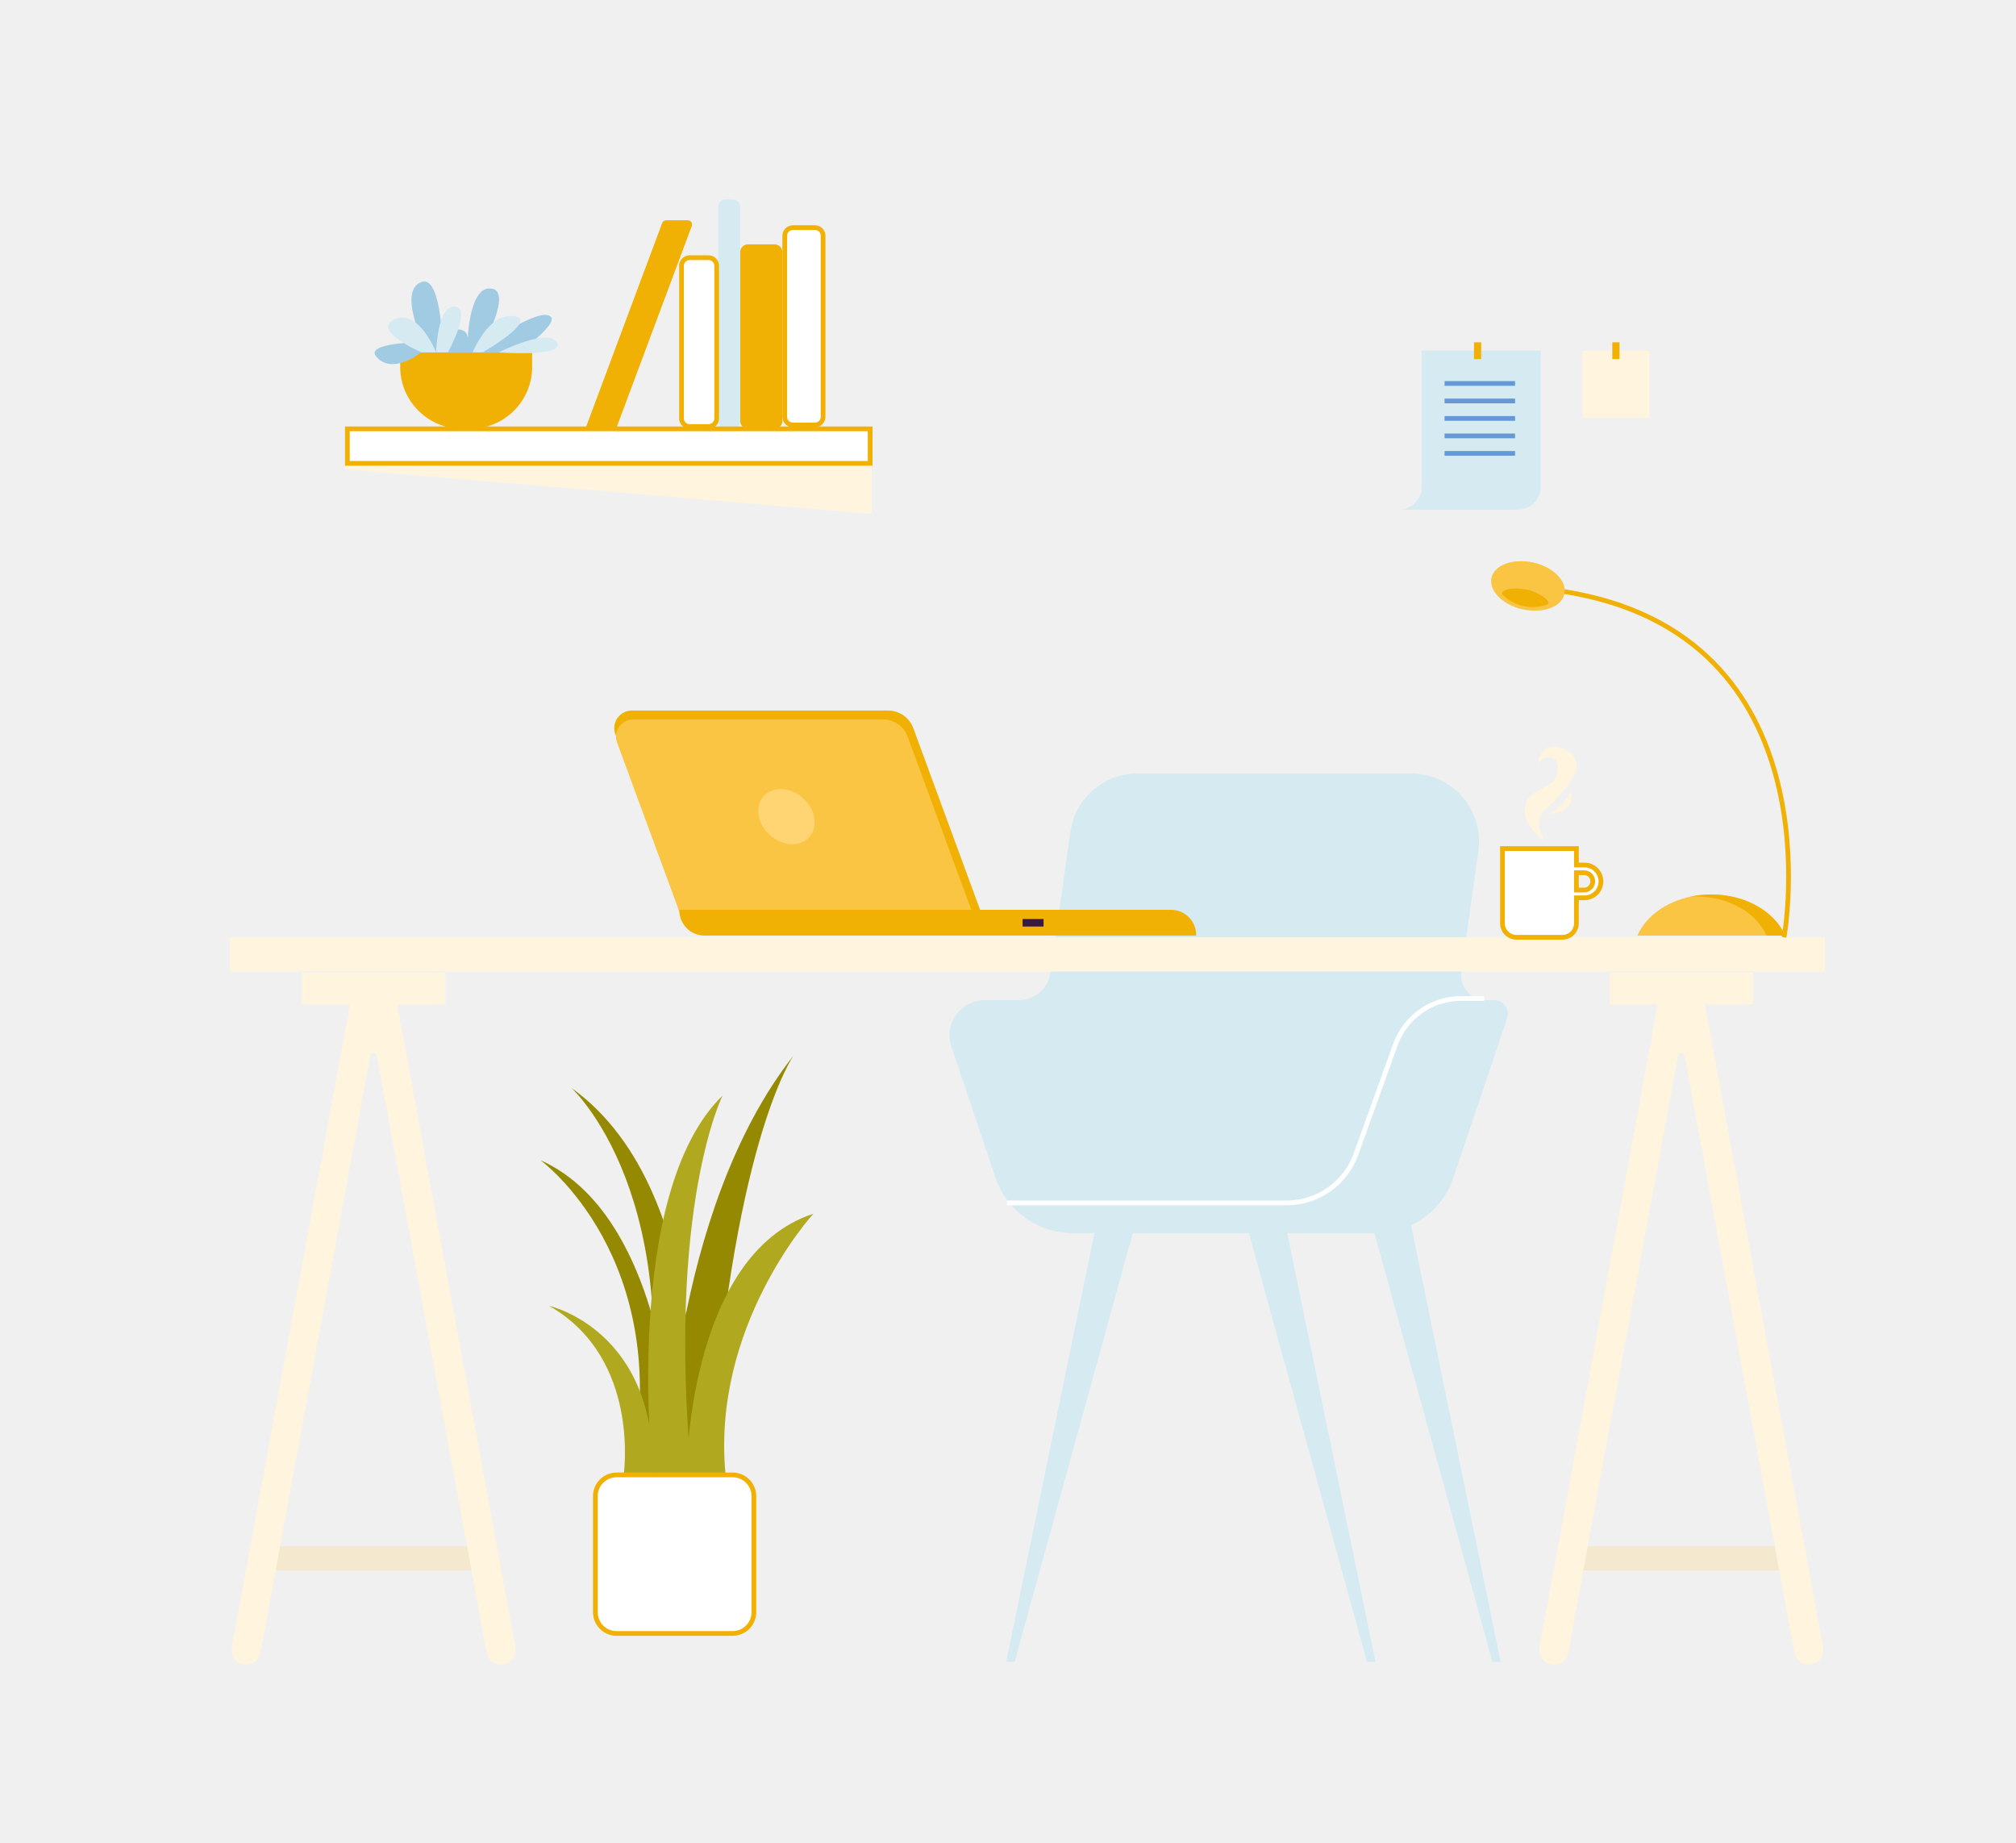
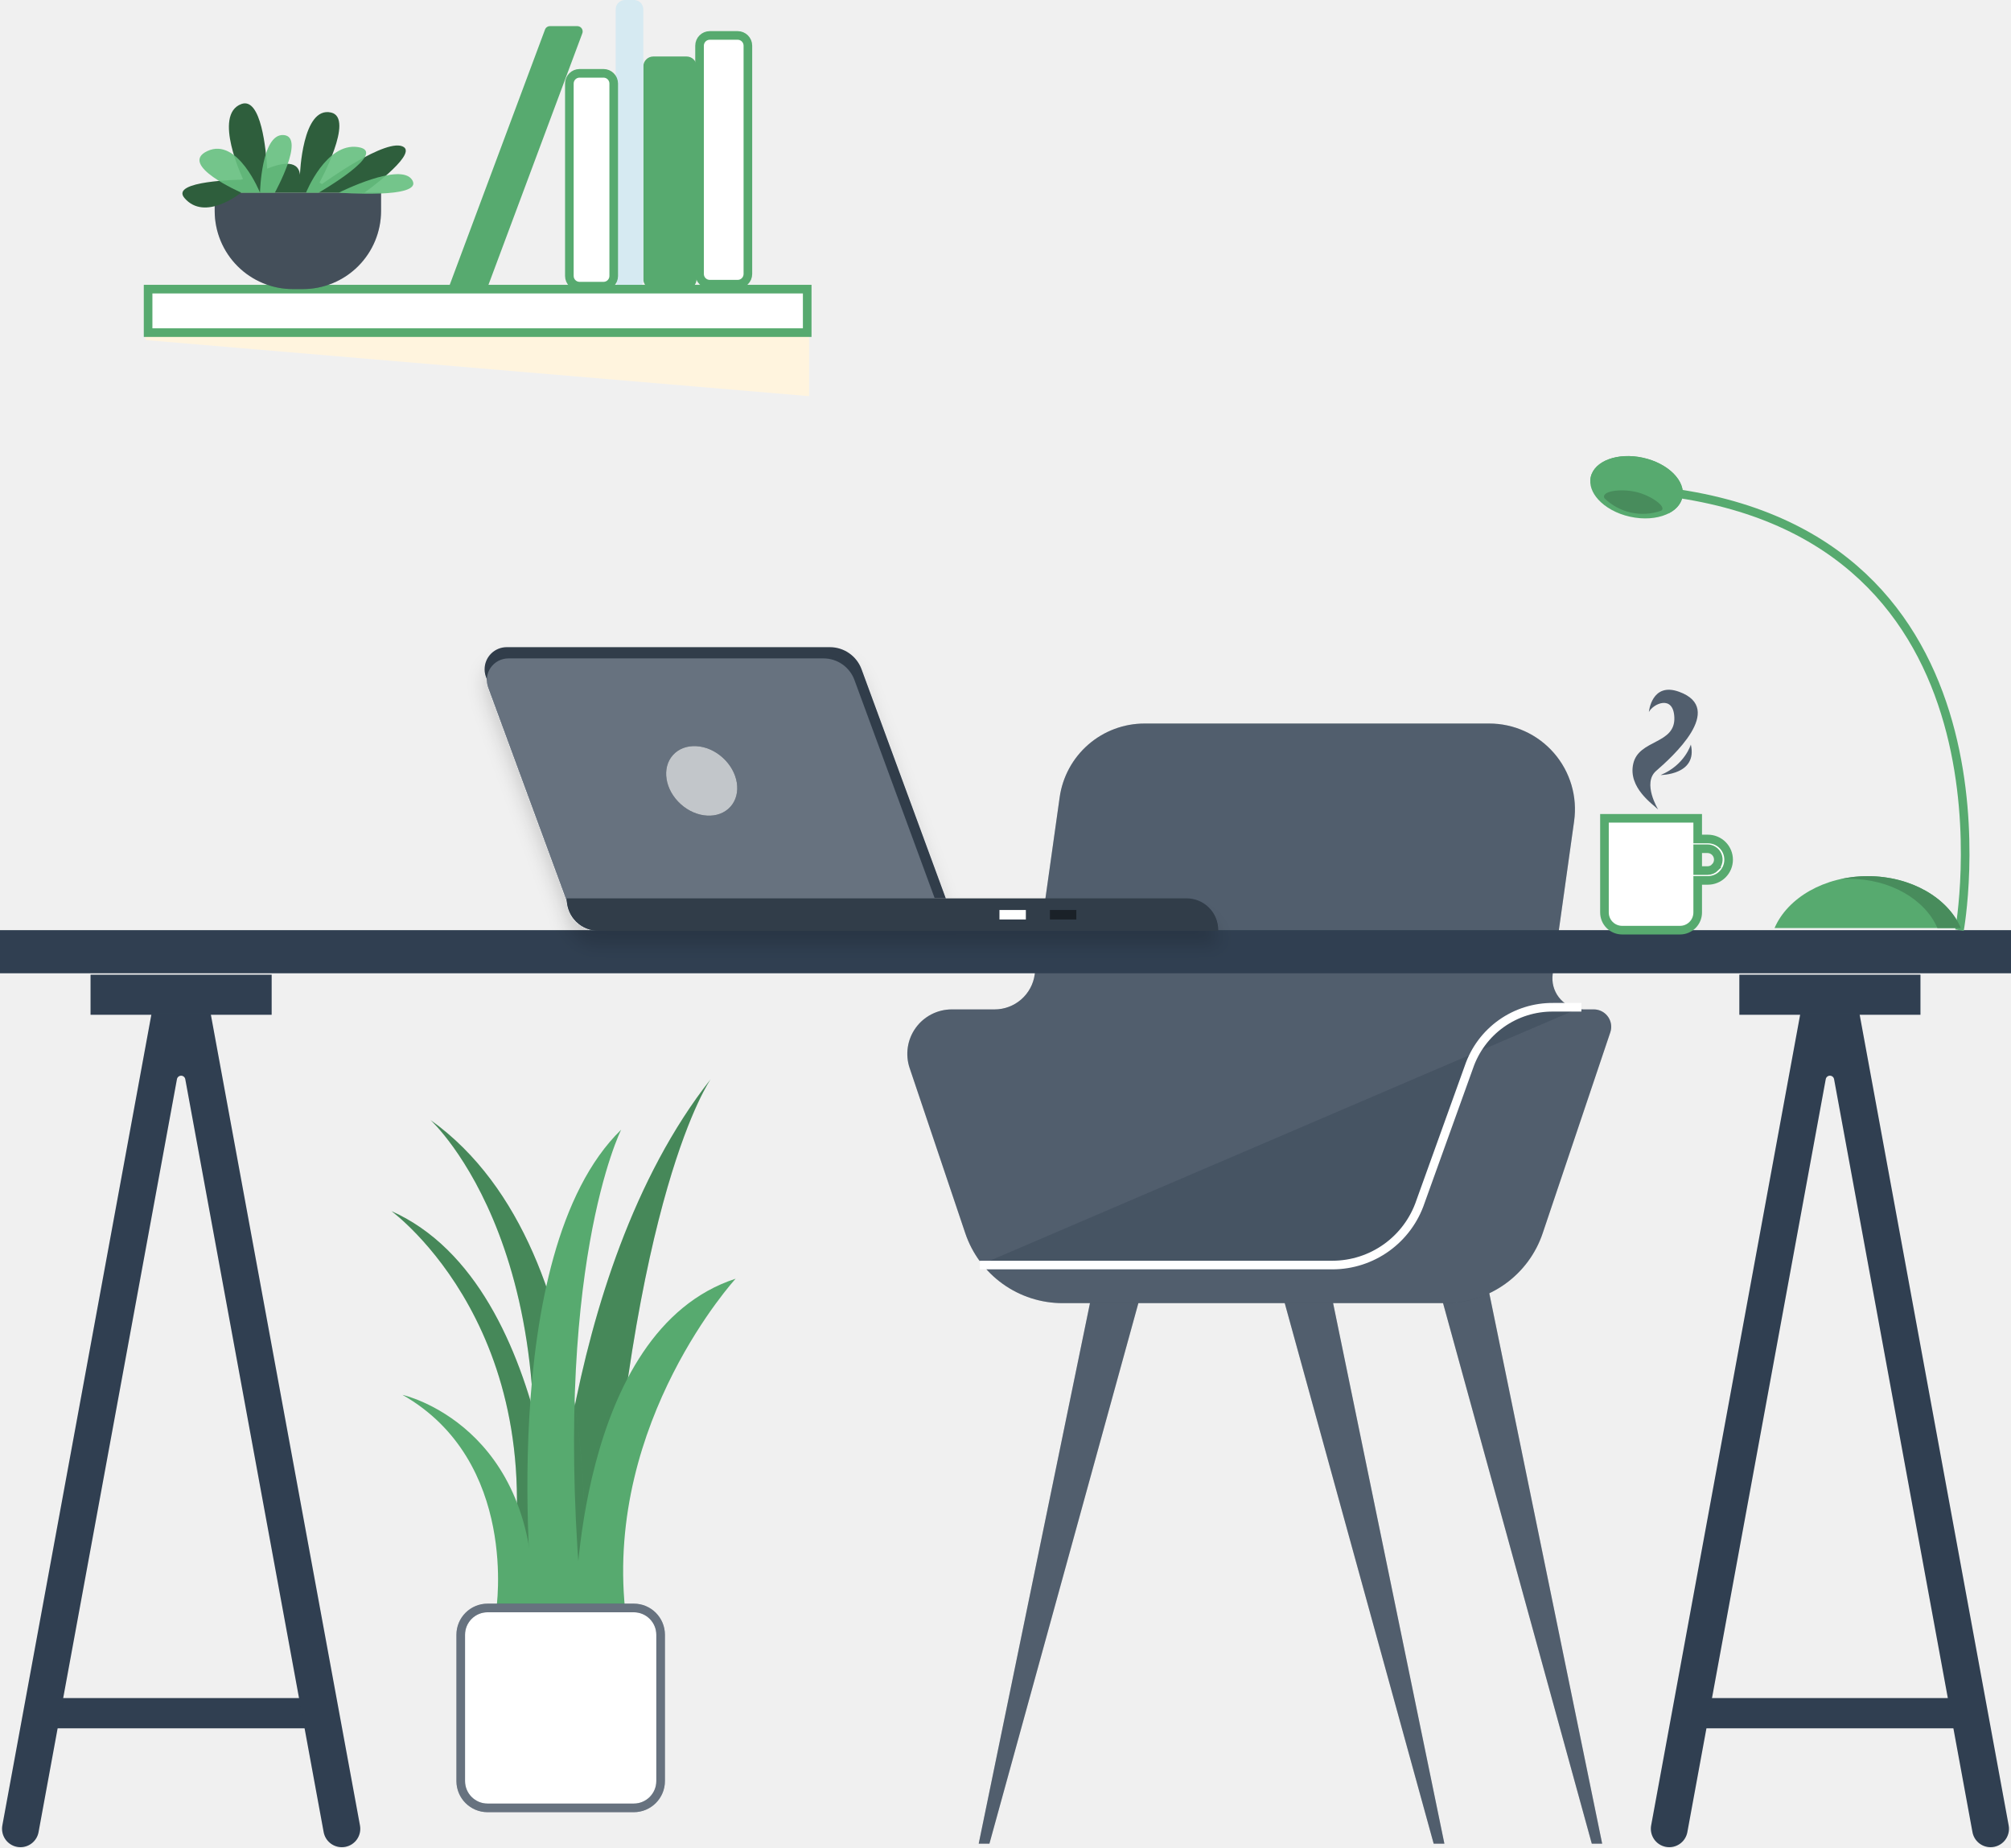
- <svg xmlns="http://www.w3.org/2000/svg" id="Layer_1" data-name="Layer 1" viewBox="0 0 1279 1169">
+ <svg xmlns="http://www.w3.org/2000/svg" width="700" height="643" viewBox="0 0 700 643" fill="none">
+   <g clip-path="url(#clip0_390_1839)">
+     <path d="M379.66 452.296L340.678 641.642H344.407L396.574 452.345" fill="#263648" />
+     <path d="M379.66 452.296L340.678 641.642H344.407L396.574 452.345" fill="white" fill-opacity="0.2" />
+     <path d="M517.932 447.827L557.688 641.642H554.077L501.958 452.262" fill="#263648" />
+     <path d="M517.932 447.827L557.688 641.642H554.077L501.958 452.262" fill="white" fill-opacity="0.2" />
+     <path d="M463.78 452.296L502.768 641.642H499.039L446.873 452.345" fill="#263648" />
+     <path d="M463.78 452.296L502.768 641.642H499.039L446.873 452.345" fill="white" fill-opacity="0.2" />
+     <path d="M560.504 359.335L536.983 429.205C534.593 436.299 530.035 442.464 523.953 446.829C517.871 451.194 510.572 453.54 503.086 453.534H369.899C362.413 453.54 355.114 451.194 349.032 446.829C342.95 442.464 338.392 436.299 336.002 429.205L316.632 371.704C315.85 369.378 315.632 366.899 315.997 364.472C316.362 362.045 317.299 359.739 318.731 357.746C320.164 355.753 322.049 354.129 324.233 353.009C326.417 351.889 328.836 351.304 331.291 351.304H346.206C349.604 351.304 352.888 350.076 355.453 347.846C358.019 345.617 359.692 342.536 360.166 339.17L368.854 277.492C369.855 270.368 373.396 263.847 378.826 259.128C384.255 254.409 391.207 251.811 398.4 251.813H518.374C522.644 251.811 526.863 252.725 530.749 254.494C534.634 256.263 538.094 258.846 540.896 262.067C543.697 265.288 545.775 269.073 546.988 273.166C548.201 277.26 548.521 281.565 547.927 285.793L540.47 339.011C540.076 341.849 540.825 344.728 542.553 347.014C544.281 349.3 546.846 350.806 549.684 351.2C550.175 351.269 550.669 351.304 551.165 351.304H554.762C555.557 351.301 556.344 351.455 557.08 351.757C557.815 352.058 558.484 352.502 559.048 353.062C559.612 353.622 560.06 354.288 560.367 355.021C560.674 355.755 560.833 356.541 560.836 357.336C560.836 358.016 560.724 358.692 560.504 359.335Z" fill="#263648" />
+     <path d="M560.504 359.335L536.983 429.205C534.593 436.299 530.035 442.464 523.953 446.829C517.871 451.194 510.572 453.54 503.086 453.534H369.899C362.413 453.54 355.114 451.194 349.032 446.829C342.95 442.464 338.392 436.299 336.002 429.205L316.632 371.704C315.85 369.378 315.632 366.899 315.997 364.472C316.362 362.045 317.299 359.739 318.731 357.746C320.164 355.753 322.049 354.129 324.233 353.009C326.417 351.889 328.836 351.304 331.291 351.304H346.206C349.604 351.304 352.888 350.076 355.453 347.846C358.019 345.617 359.692 342.536 360.166 339.17L368.854 277.492C369.855 270.368 373.396 263.847 378.826 259.128C384.255 254.409 391.207 251.811 398.4 251.813H518.374C522.644 251.811 526.863 252.725 530.749 254.494C534.634 256.263 538.094 258.846 540.896 262.067C543.697 265.288 545.775 269.073 546.988 273.166C548.201 277.26 548.521 281.565 547.927 285.793L540.47 339.011C540.076 341.849 540.825 344.728 542.553 347.014C544.281 349.3 546.846 350.806 549.684 351.2C550.175 351.269 550.669 351.304 551.165 351.304H554.762C555.557 351.301 556.344 351.455 557.08 351.757C557.815 352.058 558.484 352.502 559.048 353.062C559.612 353.622 560.06 354.288 560.367 355.021C560.674 355.755 560.833 356.541 560.836 357.336C560.836 358.016 560.724 358.692 560.504 359.335Z" fill="white" fill-opacity="0.2" />
+     <path d="M550.459 350.557H540.601C534.154 350.506 527.855 352.487 522.597 356.218C517.34 359.95 513.391 365.242 511.311 371.345L494.446 418.219C492.287 424.64 488.169 430.221 482.672 434.177C477.174 438.134 470.574 440.266 463.8 440.273H341.059" fill="#263648" />
+     <path d="M550.459 350.557H540.601C534.154 350.506 527.855 352.487 522.597 356.218C517.34 359.95 513.391 365.242 511.311 371.345L494.446 418.219C492.287 424.64 488.169 430.221 482.672 434.177C477.174 438.134 470.574 440.266 463.8 440.273H341.059" fill="white" fill-opacity="0.15" />
+     <path d="M550.459 350.557H540.601C534.154 350.506 527.855 352.487 522.597 356.218C517.34 359.95 513.391 365.242 511.311 371.345L494.446 418.219C492.287 424.64 488.169 430.221 482.672 434.177C477.174 438.134 470.574 440.266 463.8 440.273H341.059" stroke="white" stroke-width="3" stroke-miterlimit="10" />
+     <path d="M700 323.723H0V338.727H700V323.723Z" fill="#263648" />
+     <path d="M700 323.723H0V338.727H700V323.723Z" fill="white" fill-opacity="0.05" />
+     <path d="M680.609 590.983H593.446V601.505H680.609V590.983Z" fill="#263648" />
+     <path d="M680.609 590.983H593.446V601.505H680.609V590.983Z" fill="white" fill-opacity="0.05" />
+     <path d="M668.483 339.226H605.441V353.172H668.483V339.226Z" fill="#263648" />
+     <path d="M668.483 339.226H605.441V353.172H668.483V339.226Z" fill="white" fill-opacity="0.05" />
+     <path d="M692.889 642.88C691.39 642.882 689.937 642.357 688.786 641.397C687.634 640.438 686.856 639.104 686.587 637.63L638.411 375.558C638.346 375.223 638.165 374.921 637.902 374.704C637.638 374.487 637.307 374.368 636.966 374.368C636.624 374.368 636.293 374.487 636.03 374.704C635.766 374.921 635.586 375.223 635.52 375.558L587.345 637.63C587.074 639.104 586.296 640.436 585.144 641.396C583.993 642.355 582.541 642.88 581.043 642.88C579.344 642.88 577.714 642.205 576.513 641.004C575.312 639.803 574.637 638.173 574.637 636.474C574.637 636.085 574.672 635.696 574.741 635.312L626.693 352.681H647.238L699.191 635.312C699.361 636.236 699.326 637.187 699.088 638.096C698.85 639.005 698.415 639.851 697.814 640.573C697.212 641.296 696.459 641.877 695.608 642.275C694.757 642.674 693.829 642.88 692.889 642.88Z" fill="#263648" />
+     <path d="M692.889 642.88C691.39 642.882 689.937 642.357 688.786 641.397C687.634 640.438 686.856 639.104 686.587 637.63L638.411 375.558C638.346 375.223 638.165 374.921 637.902 374.704C637.638 374.487 637.307 374.368 636.966 374.368C636.624 374.368 636.293 374.487 636.03 374.704C635.766 374.921 635.586 375.223 635.52 375.558L587.345 637.63C587.074 639.104 586.296 640.436 585.144 641.396C583.993 642.355 582.541 642.88 581.043 642.88C579.344 642.88 577.714 642.205 576.513 641.004C575.312 639.803 574.637 638.173 574.637 636.474C574.637 636.085 574.672 635.696 574.741 635.312L626.693 352.681H647.238L699.191 635.312C699.361 636.236 699.326 637.187 699.088 638.096C698.85 639.005 698.415 639.851 697.814 640.573C697.212 641.296 696.459 641.877 695.608 642.275C694.757 642.674 693.829 642.88 692.889 642.88Z" fill="white" fill-opacity="0.05" />
+     <path d="M106.685 590.983H19.522V601.505H106.685V590.983Z" fill="#263648" />
+     <path d="M106.685 590.983H19.522V601.505H106.685V590.983Z" fill="white" fill-opacity="0.05" />
+     <path d="M94.559 339.226H31.517V353.172H94.559V339.226Z" fill="#263648" />
+     <path d="M94.559 339.226H31.517V353.172H94.559V339.226Z" fill="white" fill-opacity="0.05" />
+     <path d="M118.965 642.88C117.466 642.88 116.014 642.355 114.863 641.396C113.711 640.436 112.933 639.104 112.662 637.63L64.487 375.565C64.421 375.229 64.241 374.928 63.977 374.711C63.714 374.494 63.383 374.375 63.041 374.375C62.7 374.375 62.369 374.494 62.105 374.711C61.842 374.928 61.661 375.229 61.596 375.565L13.42 637.63C13.151 639.104 12.373 640.438 11.221 641.397C10.07 642.357 8.617 642.882 7.118 642.88C5.419 642.88 3.79 642.205 2.589 641.004C1.387 639.803 0.713 638.173 0.713 636.474C0.713 636.085 0.747 635.696 0.816 635.312L52.769 352.681H73.314L125.301 635.312C125.454 636.14 125.442 636.989 125.267 637.813C125.091 638.636 124.755 639.416 124.278 640.109C123.801 640.803 123.191 641.395 122.485 641.853C121.779 642.31 120.989 642.624 120.161 642.776C119.766 642.846 119.366 642.88 118.965 642.88Z" fill="#263648" />
+     <path d="M118.965 642.88C117.466 642.88 116.014 642.355 114.863 641.396C113.711 640.436 112.933 639.104 112.662 637.63L64.487 375.565C64.421 375.229 64.241 374.928 63.977 374.711C63.714 374.494 63.383 374.375 63.041 374.375C62.7 374.375 62.369 374.494 62.105 374.711C61.842 374.928 61.661 375.229 61.596 375.565L13.42 637.63C13.151 639.104 12.373 640.438 11.221 641.397C10.07 642.357 8.617 642.882 7.118 642.88C5.419 642.88 3.79 642.205 2.589 641.004C1.387 639.803 0.713 638.173 0.713 636.474C0.713 636.085 0.747 635.696 0.816 635.312L52.769 352.681H73.314L125.301 635.312C125.454 636.14 125.442 636.989 125.267 637.813C125.091 638.636 124.755 639.416 124.278 640.109C123.801 640.803 123.191 641.395 122.485 641.853C121.779 642.31 120.989 642.624 120.161 642.776C119.766 642.846 119.366 642.88 118.965 642.88Z" fill="white" fill-opacity="0.05" />
+     <g filter="url(#filter0_d_390_1839)">
+       <path d="M288.864 225.232H176.375C174.333 225.232 172.374 226.043 170.93 227.487C169.487 228.931 168.675 230.889 168.675 232.931C168.671 233.845 168.833 234.752 169.153 235.608L197.515 312.679H329.236L299.912 232.938C299.082 230.677 297.577 228.725 295.601 227.347C293.625 225.968 291.273 225.23 288.864 225.232Z" fill="#313D4A" />
+       <path d="M286.658 229.14H176.963C175.751 229.142 174.557 229.436 173.483 229.998C172.409 230.56 171.487 231.374 170.796 232.369C170.104 233.364 169.663 234.512 169.511 235.715C169.359 236.917 169.499 238.138 169.921 239.275L197.592 314.422H326.02L297.422 236.653C296.611 234.45 295.144 232.549 293.22 231.206C291.295 229.863 289.005 229.142 286.658 229.14Z" fill="#263648" />
+       <path d="M286.658 229.14H176.963C175.751 229.142 174.557 229.436 173.483 229.998C172.409 230.56 171.487 231.374 170.796 232.369C170.104 233.364 169.663 234.512 169.511 235.715C169.359 236.917 169.499 238.138 169.921 239.275L197.592 314.422H326.02L297.422 236.653C296.611 234.45 295.144 232.549 293.22 231.206C291.295 229.863 289.005 229.142 286.658 229.14Z" fill="white" fill-opacity="0.3" />
+       <path d="M197.246 312.658H413.031C414.478 312.657 415.911 312.942 417.249 313.495C418.586 314.048 419.801 314.858 420.825 315.881C421.849 316.904 422.662 318.118 423.216 319.455C423.771 320.791 424.057 322.224 424.058 323.671V323.969H208.314C206.866 323.974 205.431 323.695 204.091 323.145C202.751 322.596 201.533 321.789 200.505 320.769C199.477 319.748 198.66 318.536 198.101 317.2C197.542 315.864 197.251 314.432 197.246 312.984V312.658Z" fill="#152331" />
+       <path d="M197.246 312.658H413.031C414.478 312.657 415.911 312.942 417.249 313.495C418.586 314.048 419.801 314.858 420.825 315.881C421.849 316.904 422.662 318.118 423.216 319.455C423.771 320.791 424.057 322.224 424.058 323.671V323.969H208.314C206.866 323.974 205.431 323.695 204.091 323.145C202.751 322.596 201.533 321.789 200.505 320.769C199.477 319.748 198.66 318.536 198.101 317.2C197.542 315.864 197.251 314.432 197.246 312.984V312.658Z" fill="white" fill-opacity="0.12" />
+       <path d="M254.249 280.774C258.278 276.299 257.067 268.641 251.545 263.668C246.022 258.696 238.28 258.293 234.251 262.767C230.222 267.242 231.432 274.9 236.954 279.872C242.477 284.845 250.22 285.248 254.249 280.774Z" fill="#152331" />
+       <path d="M254.249 280.774C258.278 276.299 257.067 268.641 251.545 263.668C246.022 258.696 238.28 258.293 234.251 262.767C230.222 267.242 231.432 274.9 236.954 279.872C242.477 284.845 250.22 285.248 254.249 280.774Z" fill="white" fill-opacity="0.74" />
+       <path d="M357.087 316.705H347.894V320.005H357.087V316.705Z" fill="white" />
+       <path d="M374.651 316.705H365.458V320.005H374.651V316.705Z" fill="#1A2128" />
+     </g>
+     <path d="M594.504 291.998H590.942V284.797H558.49V317.566C558.49 318.375 558.648 319.176 558.957 319.923C559.266 320.671 559.72 321.35 560.292 321.922C560.864 322.494 561.543 322.947 562.29 323.256C563.037 323.565 563.838 323.724 564.647 323.723H584.785C585.592 323.724 586.392 323.566 587.139 323.257C587.885 322.949 588.564 322.497 589.135 321.927C589.707 321.356 590.161 320.679 590.471 319.933C590.781 319.187 590.941 318.388 590.942 317.58V306.401H594.504C596.414 306.401 598.246 305.642 599.596 304.292C600.947 302.941 601.706 301.109 601.706 299.2C601.706 297.29 600.947 295.458 599.596 294.107C598.246 292.757 596.414 291.998 594.504 291.998ZM597.029 301.877C596.678 302.229 596.261 302.509 595.802 302.7C595.342 302.891 594.85 302.99 594.352 302.99H590.942V295.381H594.324C595.075 295.379 595.809 295.6 596.433 296.016C597.057 296.432 597.544 297.025 597.831 297.718C598.118 298.411 598.192 299.174 598.044 299.909C597.897 300.645 597.534 301.32 597.002 301.849L597.029 301.877Z" fill="white" stroke="#57AA6F" stroke-width="3" stroke-miterlimit="10" />
+     <path d="M577.189 281.739C575.48 279.989 566.536 274.13 568.535 265.697C570.534 257.264 583.201 259.09 582.813 249.675C582.488 241.685 575.48 244.881 573.952 247.794C573.952 247.794 574.879 237.251 584.508 240.772C600.765 246.721 581.886 263.601 576.497 268.277C571.537 272.545 577.189 281.739 577.189 281.739Z" fill="#515E6D" />
+     <path d="M588.555 259.125C588.555 259.125 586.48 266.236 578.033 269.737C578.033 269.737 591.004 269.737 588.555 259.125Z" fill="#515E6D" />
+     <path d="M682.069 323.723C682.069 323.723 706.392 190.473 584.571 171.865" stroke="#57AA6F" stroke-width="3" stroke-miterlimit="10" />
+     <path d="M682.547 322.983H617.693C622.224 312.488 635.029 304.927 650.116 304.927C665.204 304.927 678.029 312.488 682.547 322.983Z" fill="#57AA6F" />
+     <path d="M682.547 322.983H674.384C670.088 313.028 657.933 305.847 643.613 305.847C642.61 305.847 641.614 305.882 640.625 305.958C643.741 305.267 646.924 304.921 650.116 304.927C665.211 304.927 678.029 312.489 682.547 322.983Z" fill="#488C5C" />
+     <path d="M585.608 173.103C585.027 175.738 582.952 177.8 580.005 179.052C576.622 180.498 572.105 180.871 567.394 179.834C562.683 178.796 558.747 176.541 556.284 173.808C554.139 171.429 553.129 168.689 553.71 166.054C554.963 160.388 563.119 157.379 571.925 159.323C580.731 161.267 586.86 167.444 585.608 173.103Z" fill="#57AA6F" />
+     <path d="M585.608 173.103C585.062 175.579 583.194 177.544 580.53 178.817C581.789 177.83 582.674 176.444 583.042 174.888C584.211 169.609 578.497 163.854 570.278 162.034C562.53 160.326 555.322 162.726 553.551 167.43C553.556 166.965 553.609 166.501 553.71 166.047C554.962 160.381 563.119 157.372 571.925 159.316C580.731 161.26 586.86 167.444 585.608 173.103Z" fill="#57AA6F" />
+     <path d="M578.22 177.738C574.848 178.935 571.207 179.16 567.712 178.388C564.218 177.617 561.011 175.879 558.456 173.373C557.322 170.875 564.053 170.011 569.31 171.173C574.568 172.335 580.392 176.43 578.22 177.738Z" fill="#488C5C" />
+     <path d="M51.046 116.751H281.642V137.871L51.005 118.376C50.389 118.321 50.43 116.751 51.046 116.751Z" fill="#FFF4DE" />
+     <path d="M256.766 12.334H247.067C245.1 12.334 243.505 13.929 243.505 15.897V95.347C243.505 97.315 245.1 98.91 247.067 98.91H256.766C258.734 98.91 260.329 97.315 260.329 95.347V15.897C260.329 13.929 258.734 12.334 256.766 12.334Z" fill="white" stroke="#57AA6F" stroke-width="3" stroke-miterlimit="10" />
+     <path d="M238.987 19.66H227.407C225.485 19.66 223.927 21.218 223.927 23.14V97.146C223.927 99.068 225.485 100.626 227.407 100.626H238.987C240.909 100.626 242.467 99.068 242.467 97.146V23.14C242.467 21.218 240.909 19.66 238.987 19.66Z" fill="#57AA6F" />
+     <path d="M220.683 0H217.556C215.764 0 214.312 1.453 214.312 3.244V97.381C214.312 99.173 215.764 100.626 217.556 100.626H220.683C222.475 100.626 223.927 99.173 223.927 97.381V3.244C223.927 1.453 222.475 0 220.683 0Z" fill="#D6EAF2" />
+     <path d="M210.071 25.52H201.742C199.778 25.52 198.187 27.111 198.187 29.075V96.039C198.187 98.003 199.778 99.595 201.742 99.595H210.071C212.035 99.595 213.627 98.003 213.627 96.039V29.075C213.627 27.111 212.035 25.52 210.071 25.52Z" fill="white" stroke="#57AA6F" stroke-width="3" stroke-miterlimit="10" />
+     <path d="M169.471 100.612H155.988L189.705 10.3C189.832 9.949 190.064 9.644 190.37 9.429C190.675 9.213 191.04 9.098 191.414 9.097H200.974C201.218 9.099 201.459 9.148 201.683 9.243C201.907 9.338 202.11 9.476 202.281 9.65C202.452 9.823 202.587 10.028 202.679 10.254C202.77 10.48 202.816 10.721 202.815 10.965C202.811 11.187 202.769 11.407 202.69 11.615L169.471 100.612Z" fill="#57AA6F" />
+     <path d="M280.978 100.626H51.551V115.762H280.978V100.626Z" fill="white" stroke="#57AA6F" stroke-width="3" stroke-miterlimit="10" />
+     <path d="M74.732 67.061H132.641V73.418C132.637 80.63 129.77 87.546 124.67 92.645C119.569 97.744 112.653 100.61 105.44 100.612H101.94C94.724 100.612 87.804 97.745 82.701 92.643C77.599 87.54 74.732 80.62 74.732 73.404V67.061Z" fill="#152331" />
+     <path d="M74.732 67.061H132.641V73.418C132.637 80.63 129.77 87.546 124.67 92.645C119.569 97.744 112.653 100.61 105.44 100.612H101.94C94.724 100.612 87.804 97.745 82.701 92.643C77.599 87.54 74.732 80.62 74.732 73.404V67.061Z" fill="white" fill-opacity="0.2" />
+     <path d="M126.837 67.061H83.912C83.912 67.061 71.37 77.299 64.204 68.908C59.015 62.827 83.843 62.557 83.843 62.557L84.59 62.294C84.59 62.294 73.944 39.943 84.002 36.208C90.954 33.627 92.642 52.568 92.995 58.725C96.662 57.189 103.801 54.982 104.41 60.8C104.41 60.8 105.205 36.872 115.236 39.161C123.572 41.057 111.203 63.546 111.203 63.546L112.074 64.079C112.074 64.079 134.986 47.345 140.596 51.212C144.865 54.166 126.837 67.061 126.837 67.061Z" fill="#2E5E3C" />
+     <path d="M90.505 67.061C90.505 67.061 90.954 46.439 98.716 46.999C106.478 47.559 95.659 67.061 95.659 67.061H90.505Z" fill="#66C080" fill-opacity="0.9" />
+     <path d="M90.505 67.061C90.505 67.061 82.715 47.601 72.159 52.582C61.852 57.424 84.037 67.061 84.037 67.061H90.505Z" fill="#66C080" fill-opacity="0.9" />
+     <path d="M106.52 67.061C106.52 67.061 113.541 49.524 124.609 51.191C135.678 52.858 110.912 67.061 110.912 67.061H106.52Z" fill="#66C080" fill-opacity="0.9" />
+     <path d="M117.927 67.061C117.927 67.061 139.621 56.138 143.523 62.723C147.424 69.309 117.927 67.061 117.927 67.061Z" fill="#66C080" fill-opacity="0.9" />
+     <path d="M191.601 560.22C191.601 560.22 193.303 444.285 247.399 375.565C247.399 375.565 219.5 414.636 210.528 560.22H191.601Z" fill="#57AA6F" />
+     <path d="M191.601 560.22C191.601 560.22 193.303 444.285 247.399 375.565C247.399 375.565 219.5 414.636 210.528 560.22H191.601Z" fill="black" fill-opacity="0.2" />
+     <path d="M202.669 560.22C202.669 560.22 214.817 436.205 149.866 389.808C149.866 389.808 203.07 438.281 180.228 560.22H202.669Z" fill="#57AA6F" />
+     <path d="M202.669 560.22C202.669 560.22 214.817 436.205 149.866 389.808C149.866 389.808 203.07 438.281 180.228 560.22H202.669Z" fill="black" fill-opacity="0.2" />
+     <path d="M195.565 558.484C195.565 558.484 195.164 447.8 136.259 421.512C136.259 421.512 195.164 464.326 176.174 558.484H195.565Z" fill="#57AA6F" />
+     <path d="M195.565 558.484C195.565 558.484 195.164 447.8 136.259 421.512C136.259 421.512 195.164 464.326 176.174 558.484H195.565Z" fill="black" fill-opacity="0.2" />
+     <path d="M185.617 560.22C185.617 560.22 171.782 436.461 216.214 393.17C216.214 393.17 191.601 442.189 202.669 560.22H185.617Z" fill="#57AA6F" />
+     <path d="M200.29 560.22C200.29 560.22 200.29 463.185 256.06 445.026C256.06 445.026 210.867 494.377 217.591 560.22H200.29Z" fill="#57AA6F" />
+     <path d="M172.736 560.22C172.736 560.22 180.712 508.593 140.098 485.453C140.098 485.453 187.519 495.892 185.617 560.22H172.736Z" fill="#57AA6F" />
+     <path d="M220.614 559.618H169.713C164.555 559.618 160.374 563.799 160.374 568.957V619.858C160.374 625.016 164.555 629.197 169.713 629.197H220.614C225.772 629.197 229.953 625.016 229.953 619.858V568.957C229.953 563.799 225.772 559.618 220.614 559.618Z" fill="white" />
+     <path d="M220.614 559.618H169.713C164.555 559.618 160.374 563.799 160.374 568.957V619.858C160.374 625.016 164.555 629.197 169.713 629.197H220.614C225.772 629.197 229.953 625.016 229.953 619.858V568.957C229.953 563.799 225.772 559.618 220.614 559.618Z" stroke="#263648" stroke-width="3" stroke-linecap="round" stroke-linejoin="round" />
+     <path d="M220.614 559.618H169.713C164.555 559.618 160.374 563.799 160.374 568.957V619.858C160.374 625.016 164.555 629.197 169.713 629.197H220.614C225.772 629.197 229.953 625.016 229.953 619.858V568.957C229.953 563.799 225.772 559.618 220.614 559.618Z" stroke="white" stroke-opacity="0.3" stroke-width="3" stroke-linecap="round" stroke-linejoin="round" />
+   </g>
  <defs>
-     <style>.cls-1{fill:#fff4de;}.cls-2{fill:#f1b104;}.cls-3{fill:#d6eaf2;}.cls-10,.cls-15,.cls-4{fill:#fff;}.cls-4{stroke:#639ad6;}.cls-10,.cls-11,.cls-4,.cls-5{stroke-miterlimit:10;}.cls-10,.cls-11,.cls-15,.cls-4,.cls-5{stroke-width:3px;}.cls-11,.cls-5{fill:none;}.cls-5{stroke:#fff;}.cls-6{fill:#f4e8ce;}.cls-7{fill:#f9c543;}.cls-8{fill:#ffd473;}.cls-9{fill:#3a193f;}.cls-10,.cls-11,.cls-15{stroke:#f1b104;}.cls-12{fill:#a1cbe2;}.cls-13{fill:#948900;}.cls-14{fill:#b0a81f;}.cls-15{stroke-linecap:round;stroke-linejoin:round;}</style>
+     <filter id="filter0_d_390_1839" x="162.675" y="224.232" width="267.383" height="110.737" filterUnits="userSpaceOnUse" color-interpolation-filters="sRGB">
+       <feFlood flood-opacity="0" result="BackgroundImageFix" />
+       <feColorMatrix in="SourceAlpha" type="matrix" values="0 0 0 0 0 0 0 0 0 0 0 0 0 0 0 0 0 0 127 0" result="hardAlpha" />
+       <feOffset dy="5" />
+       <feGaussianBlur stdDeviation="3" />
+       <feComposite in2="hardAlpha" operator="out" />
+       <feColorMatrix type="matrix" values="0 0 0 0 0 0 0 0 0 0 0 0 0 0 0 0 0 0 0.15 0" />
+       <feBlend mode="normal" in2="BackgroundImageFix" result="effect1_dropShadow_390_1839" />
+       <feBlend mode="normal" in="SourceGraphic" in2="effect1_dropShadow_390_1839" result="shape" />
+     </filter>
+     <clipPath id="clip0_390_1839">
+       <rect width="700" height="642.88" fill="white" />
+     </clipPath>
  </defs>
-   <g id="NOTES">
-     <rect class="cls-1" x="1003.91" y="222.36" width="42.53" height="42.53" />
-     <rect class="cls-2" x="1022.89" y="217.11" width="4.57" height="10.68" />
-     <path class="cls-3" d="M977.49,222.36v86.38a14.55,14.55,0,0,1-14.55,14.55H888.16v0A14.55,14.55,0,0,0,902,308.74V222.36Z" />
-     <rect class="cls-2" x="935.13" y="217.11" width="4.57" height="10.68" />
-     <line class="cls-4" x1="916.47" y1="243.23" x2="961.19" y2="243.23" />
-     <line class="cls-4" x1="916.47" y1="254.32" x2="961.19" y2="254.32" />
-     <line class="cls-4" x1="916.47" y1="265.41" x2="961.19" y2="265.41" />
-     <line class="cls-4" x1="916.47" y1="276.49" x2="961.19" y2="276.49" />
-     <line class="cls-4" x1="916.47" y1="287.58" x2="961.19" y2="287.58" />
-   </g>
-   <g id="CHAIR">
-     <polyline class="cls-3" points="694.69 780.38 638.34 1054.09 643.73 1054.09 719.14 780.45" />
-     <polyline class="cls-3" points="894.57 773.92 952.04 1054.09 946.82 1054.09 871.48 780.33" />
-     <polyline class="cls-3" points="816.29 780.38 872.65 1054.09 867.26 1054.09 791.85 780.45" />
-     <path class="cls-3" d="M956.11,646,922.08,747a51.67,51.67,0,0,1-49,35.17H680.58a51.67,51.67,0,0,1-49-35.17l-28-83.12a22.36,22.36,0,0,1,21.19-29.49h21.56a20.39,20.39,0,0,0,20.18-17.54l12.56-89.16a43.12,43.12,0,0,1,42.71-37.12H895.21a43.13,43.13,0,0,1,42.72,49.12l-10.78,76.93a15.62,15.62,0,0,0,15.46,17.77h5.2A8.75,8.75,0,0,1,956.11,646Z" />
-     <path class="cls-5" d="M941.59,633.31H927.34A44.35,44.35,0,0,0,885,663.36l-24.38,67.76A46.78,46.78,0,0,1,816.32,763H638.89" />
-   </g>
-   <g id="TABLE">
-     <rect class="cls-1" x="145.87" y="594.52" width="1011.89" height="21.69" />
-     <rect class="cls-6" x="1003.73" y="980.86" width="126" height="15.21" />
-     <rect class="cls-1" x="1021.07" y="616.93" width="91.13" height="20.16" />
-     <path class="cls-1" d="M1147.48,1055.88h0a9.25,9.25,0,0,1-9.11-7.59l-69.64-378.84a2.13,2.13,0,0,0-4.18,0l-69.64,378.84a9.26,9.26,0,0,1-9.11,7.59h0a9.26,9.26,0,0,1-9.11-10.94l75.1-408.56h29.7l75.1,408.56A9.27,9.27,0,0,1,1147.48,1055.88Z" />
-     <rect class="cls-6" x="174.09" y="980.86" width="126" height="15.21" />
-     <rect class="cls-1" x="191.43" y="616.93" width="91.13" height="20.16" />
-     <path class="cls-1" d="M317.84,1055.88h0a9.26,9.26,0,0,1-9.11-7.59L239.09,669.46a2.13,2.13,0,0,0-4.18,0l-69.64,378.83a9.25,9.25,0,0,1-9.11,7.59h0a9.26,9.26,0,0,1-9.11-10.94l75.1-408.56h29.7L327,1044.94A9.26,9.26,0,0,1,317.84,1055.88Z" />
-   </g>
-   <g id="LAPTOP">
-     <path class="cls-2" d="M563.44,450.7H400.83a11.13,11.13,0,0,0-10.44,15l41,111.41H621.8L579.41,461.84A17,17,0,0,0,563.44,450.7Z" />
-     <path class="cls-7" d="M560.25,456.35H401.68A10.86,10.86,0,0,0,391.5,471l40,108.63H617.15L575.81,467.21A16.59,16.59,0,0,0,560.25,456.35Z" />
-     <path class="cls-2" d="M431,577.08H742.93A15.94,15.94,0,0,1,758.87,593v.43a0,0,0,0,1,0,0H447A15.94,15.94,0,0,1,431,577.51v-.43a0,0,0,0,1,0,0Z" />
-     <ellipse class="cls-8" cx="498.95" cy="517.97" rx="15.76" ry="19.45" transform="translate(-219.84 542.18) rotate(-48)" />
-     <rect class="cls-9" x="648.77" y="582.93" width="13.29" height="4.77" />
-     <rect class="cls-2" x="674.16" y="582.93" width="13.29" height="4.77" />
-   </g>
-   <g id="CUP">
-     <path class="cls-10" d="M1005.26,548.66h-5.15V538.25H953.2v47.37a8.9,8.9,0,0,0,8.9,8.9h29.11a8.89,8.89,0,0,0,8.9-8.9V569.48h5.15a10.41,10.41,0,0,0,0-20.82Zm3.65,14.28a5.47,5.47,0,0,1-3.87,1.61h-4.93v-11H1005a5.47,5.47,0,0,1,3.87,9.35Z" />
-     <path class="cls-1" d="M980.23,533.83c-2.47-2.53-15.4-11-12.51-23.19s21.2-9.55,20.64-23.16c-.47-11.55-10.6-6.93-12.81-2.72,0,0,1.34-15.24,15.26-10.15,23.5,8.6-3.79,33-11.58,39.76C972.06,520.54,980.23,533.83,980.23,533.83Z" />
-     <path class="cls-1" d="M996.66,501.14s-3,10.28-15.21,15.34C981.45,516.48,1000.2,516.48,996.66,501.14Z" />
-   </g>
-   <g id="LAMP">
-     <path class="cls-11" d="M1131.84,594.52S1167,401.9,990.9,375" />
-     <path class="cls-7" d="M1132.53,593.45h-93.75c6.55-15.17,25.06-26.1,46.87-26.1S1126,578.28,1132.53,593.45Z" />
-     <path class="cls-2" d="M1132.53,593.45h-11.8c-6.21-14.39-23.78-24.77-44.48-24.77-1.45,0-2.89.05-4.32.16a63.19,63.19,0,0,1,13.72-1.49C1107.47,567.35,1126,578.28,1132.53,593.45Z" />
-     <path class="cls-7" d="M992.4,376.79c-.84,3.81-3.84,6.79-8.1,8.6-4.89,2.09-11.42,2.63-18.23,1.13s-12.5-4.76-16.06-8.71c-3.1-3.44-4.56-7.4-3.72-11.21,1.81-8.19,13.6-12.54,26.33-9.73S994.21,368.61,992.4,376.79Z" />
-     <path class="cls-7" d="M992.4,376.79c-.79,3.58-3.49,6.42-7.34,8.26a10.24,10.24,0,0,0,3.63-5.68c1.69-7.63-6.57-15.95-18.45-18.58-11.2-2.47-21.62,1-24.18,7.8a9.64,9.64,0,0,1,.23-2c1.81-8.19,13.6-12.54,26.33-9.73S994.21,368.61,992.4,376.79Z" />
-     <path class="cls-2" d="M981.72,383.49a27.61,27.61,0,0,1-28.57-6.31c-1.64-3.61,8.09-4.86,15.69-3.18S984.86,381.6,981.72,383.49Z" />
-   </g>
-   <g id="SHELF">
-     <path id="SHADOW" class="cls-1" d="M219.66,295.33H553v30.53l-333.4-28.18C218.71,297.6,218.77,295.33,219.66,295.33Z" />
-     <g id="BOOKS">
-       <rect class="cls-10" x="497.87" y="144.39" width="24.32" height="125.15" rx="5.15" />
-       <rect class="cls-2" x="469.57" y="154.98" width="26.8" height="117.04" rx="5.03" />
-       <rect class="cls-3" x="455.67" y="126.56" width="13.9" height="145.46" rx="4.69" />
-       <rect class="cls-10" x="432.36" y="163.45" width="22.32" height="107.08" rx="5.14" />
-       <path class="cls-2" d="M390.85,272H371.36L420.1,141.45a2.64,2.64,0,0,1,2.47-1.74h13.82a2.68,2.68,0,0,1,2.48,3.64Z" />
-     </g>
-     <rect id="SHELF-2" data-name="SHELF" class="cls-10" x="220.39" y="272.02" width="331.65" height="21.88" />
-     <g id="PLANT">
-       <path class="cls-2" d="M253.9,223.5h83.71a0,0,0,0,1,0,0v9.19A39.33,39.33,0,0,1,298.29,272h-5.06a39.33,39.33,0,0,1-39.33-39.33V223.5a0,0,0,0,1,0,0Z" />
-       <path class="cls-12" d="M329.22,223.5H267.17s-18.13,14.8-28.49,2.67c-7.5-8.79,28.39-9.18,28.39-9.18l1.08-.38s-15.39-32.31-.85-37.71c10.05-3.73,12.49,23.65,13,32.55,5.3-2.22,15.62-5.41,16.5,3,0,0,1.15-34.59,15.65-31.28,12.05,2.74-5.83,35.25-5.83,35.25l1.26.77S341,195,349.11,200.59C355.28,204.86,329.22,223.5,329.22,223.5Z" />
-       <path class="cls-3" d="M276.7,223.5s.65-29.81,11.87-29-4.42,29-4.42,29Z" />
-       <path class="cls-3" d="M276.7,223.5s-11.26-28.13-26.52-20.93c-14.9,7,17.17,20.93,17.17,20.93Z" />
-       <path class="cls-3" d="M299.85,223.5S310,198.15,326,200.56,306.2,223.5,306.2,223.5Z" />
-       <path class="cls-3" d="M316.34,223.5s31.36-15.79,37-6.27S316.34,223.5,316.34,223.5Z" />
-     </g>
-   </g>
-   <path class="cls-13" d="M422.84,936.39S425.3,768.8,503.5,669.46c0,0-40.33,56.48-53.3,266.93Z" />
-   <path class="cls-13" d="M438.84,936.39s17.56-179.27-76.33-246.34c0,0,76.91,70.07,43.89,246.34Z" />
-   <path class="cls-13" d="M428.57,933.88s-.58-160-85.73-198c0,0,85.15,61.89,57.7,198Z" />
-   <path class="cls-14" d="M414.19,936.39s-20-178.9,44.23-241.48c0,0-35.58,70.86-19.58,241.48Z" />
-   <path class="cls-14" d="M435.4,936.39s0-140.27,80.62-166.52c0,0-65.33,71.34-55.61,166.52Z" />
-   <path class="cls-14" d="M395.57,936.39s11.53-74.63-47.18-108.08c0,0,68.55,15.09,65.8,108.08Z" />
-   <rect class="cls-15" x="377.7" y="935.52" width="100.58" height="100.58" rx="13.5" />
</svg>
